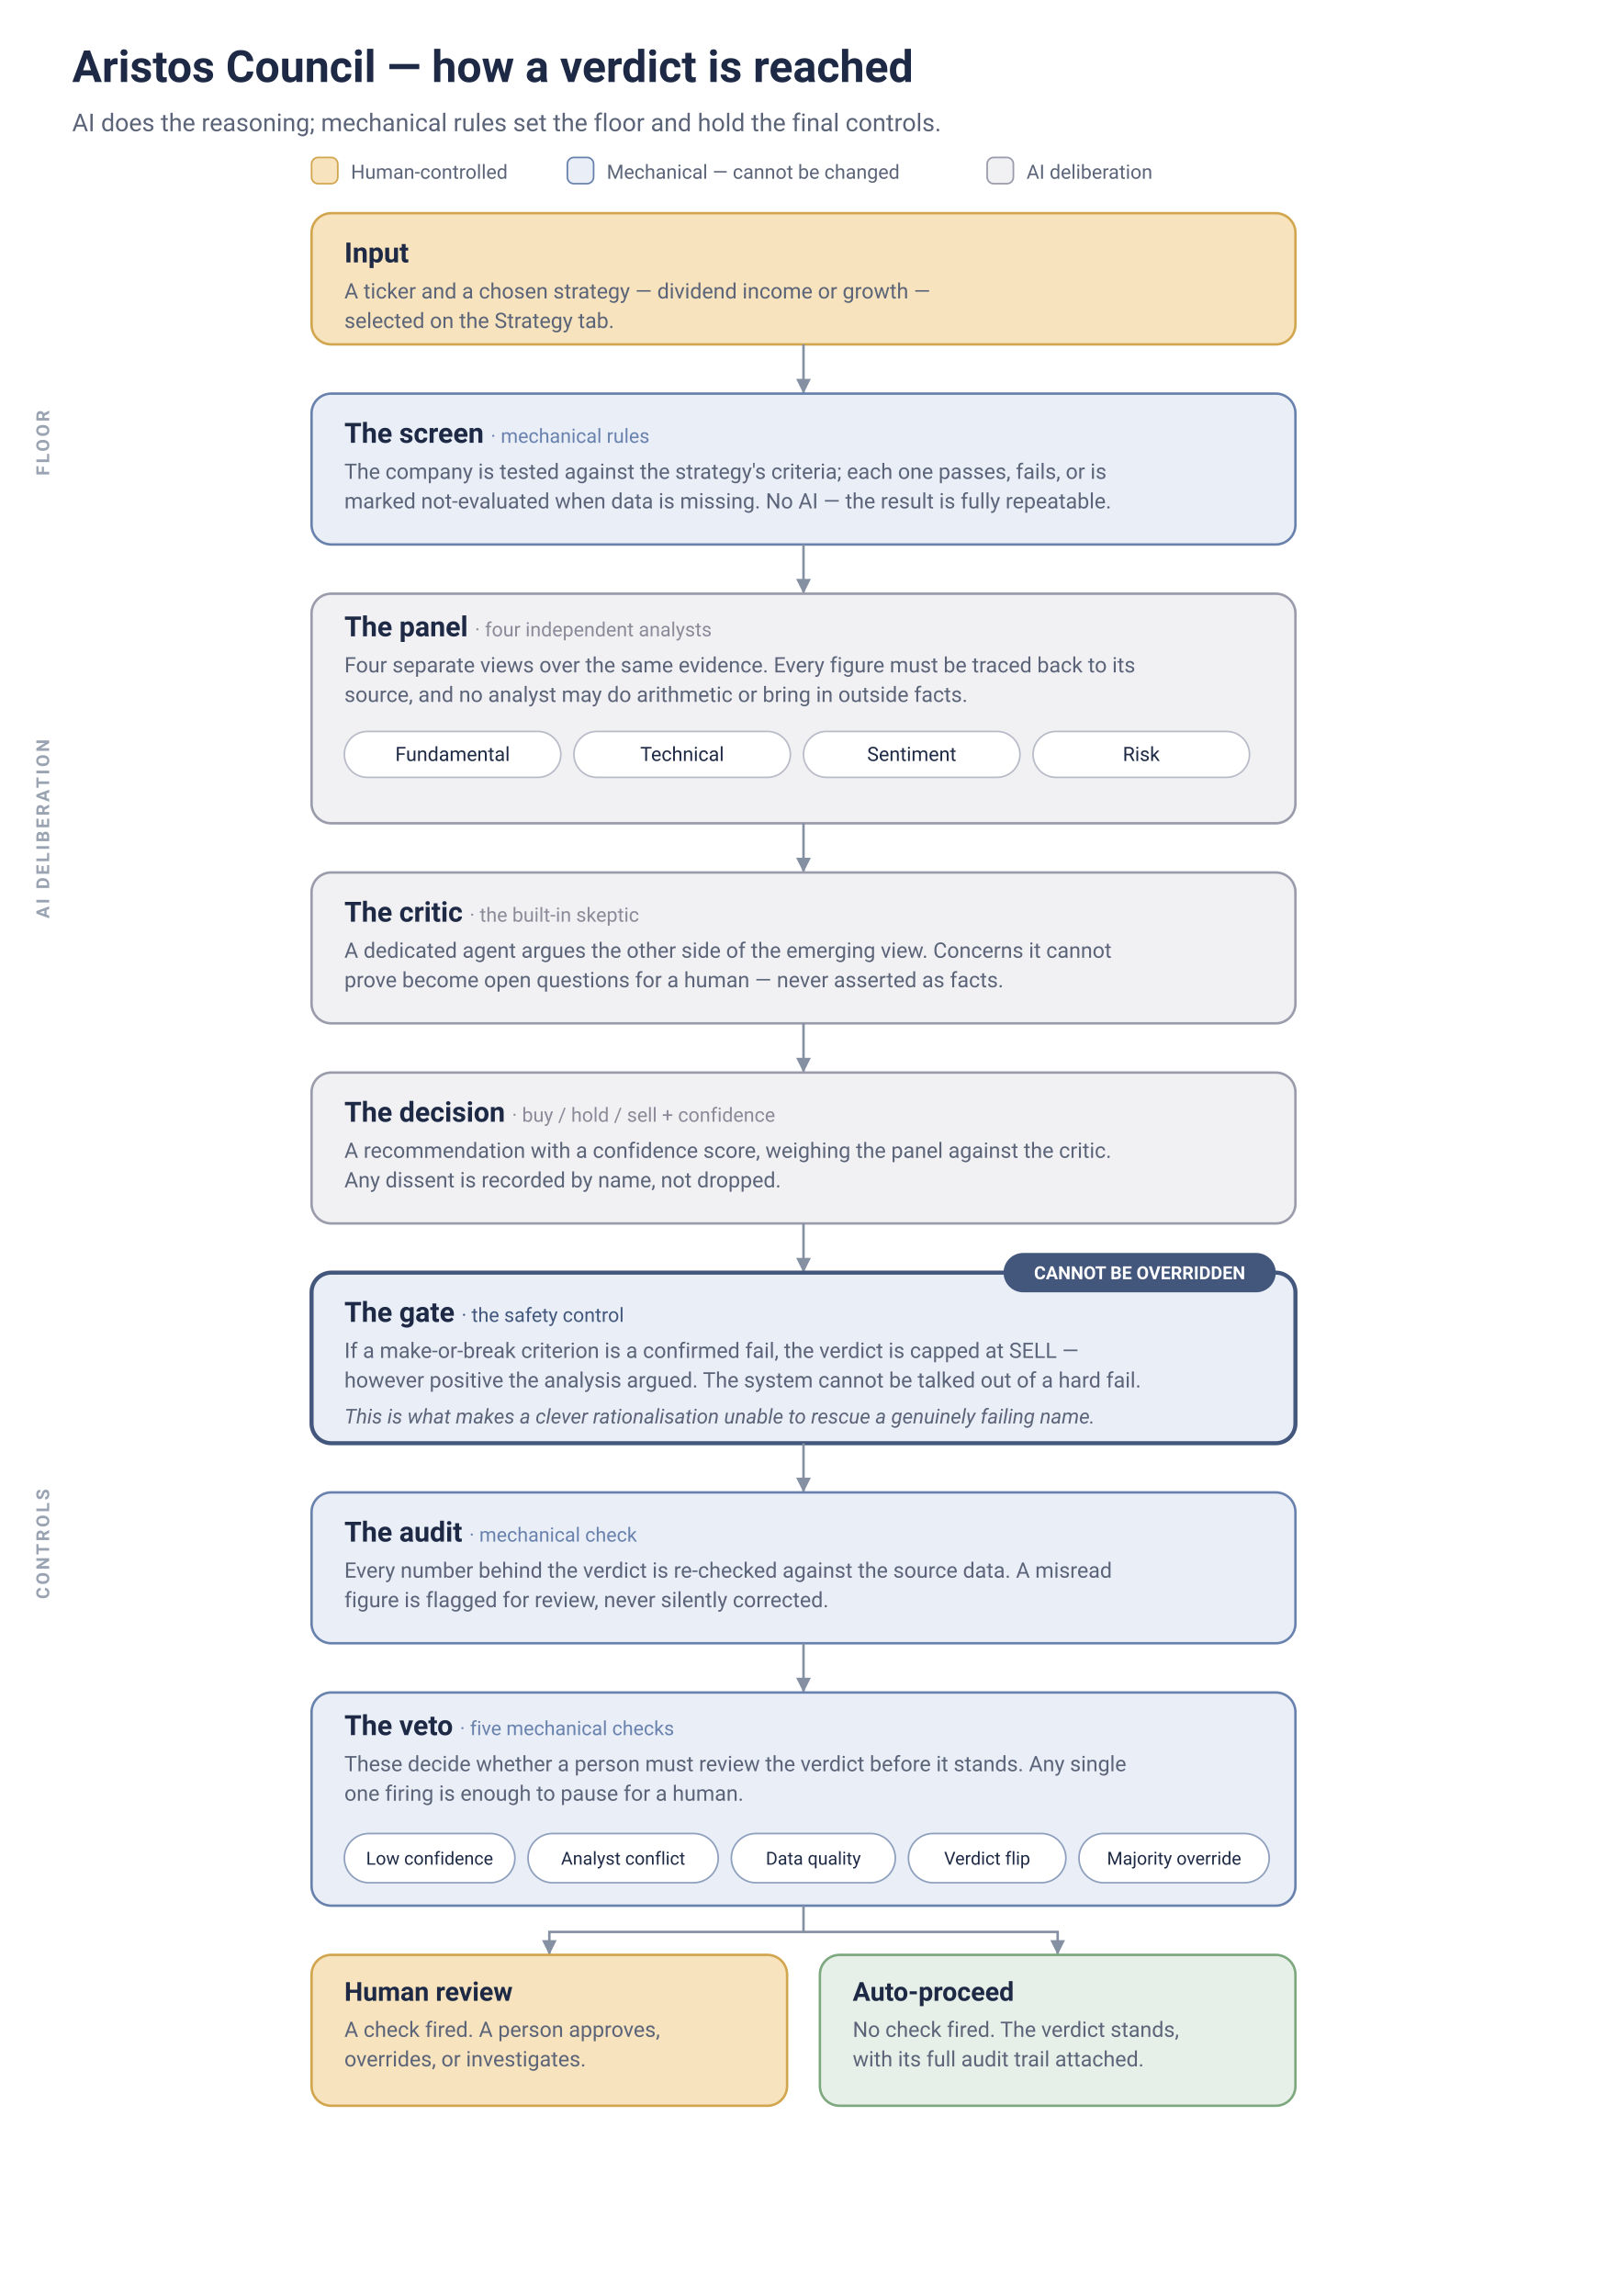
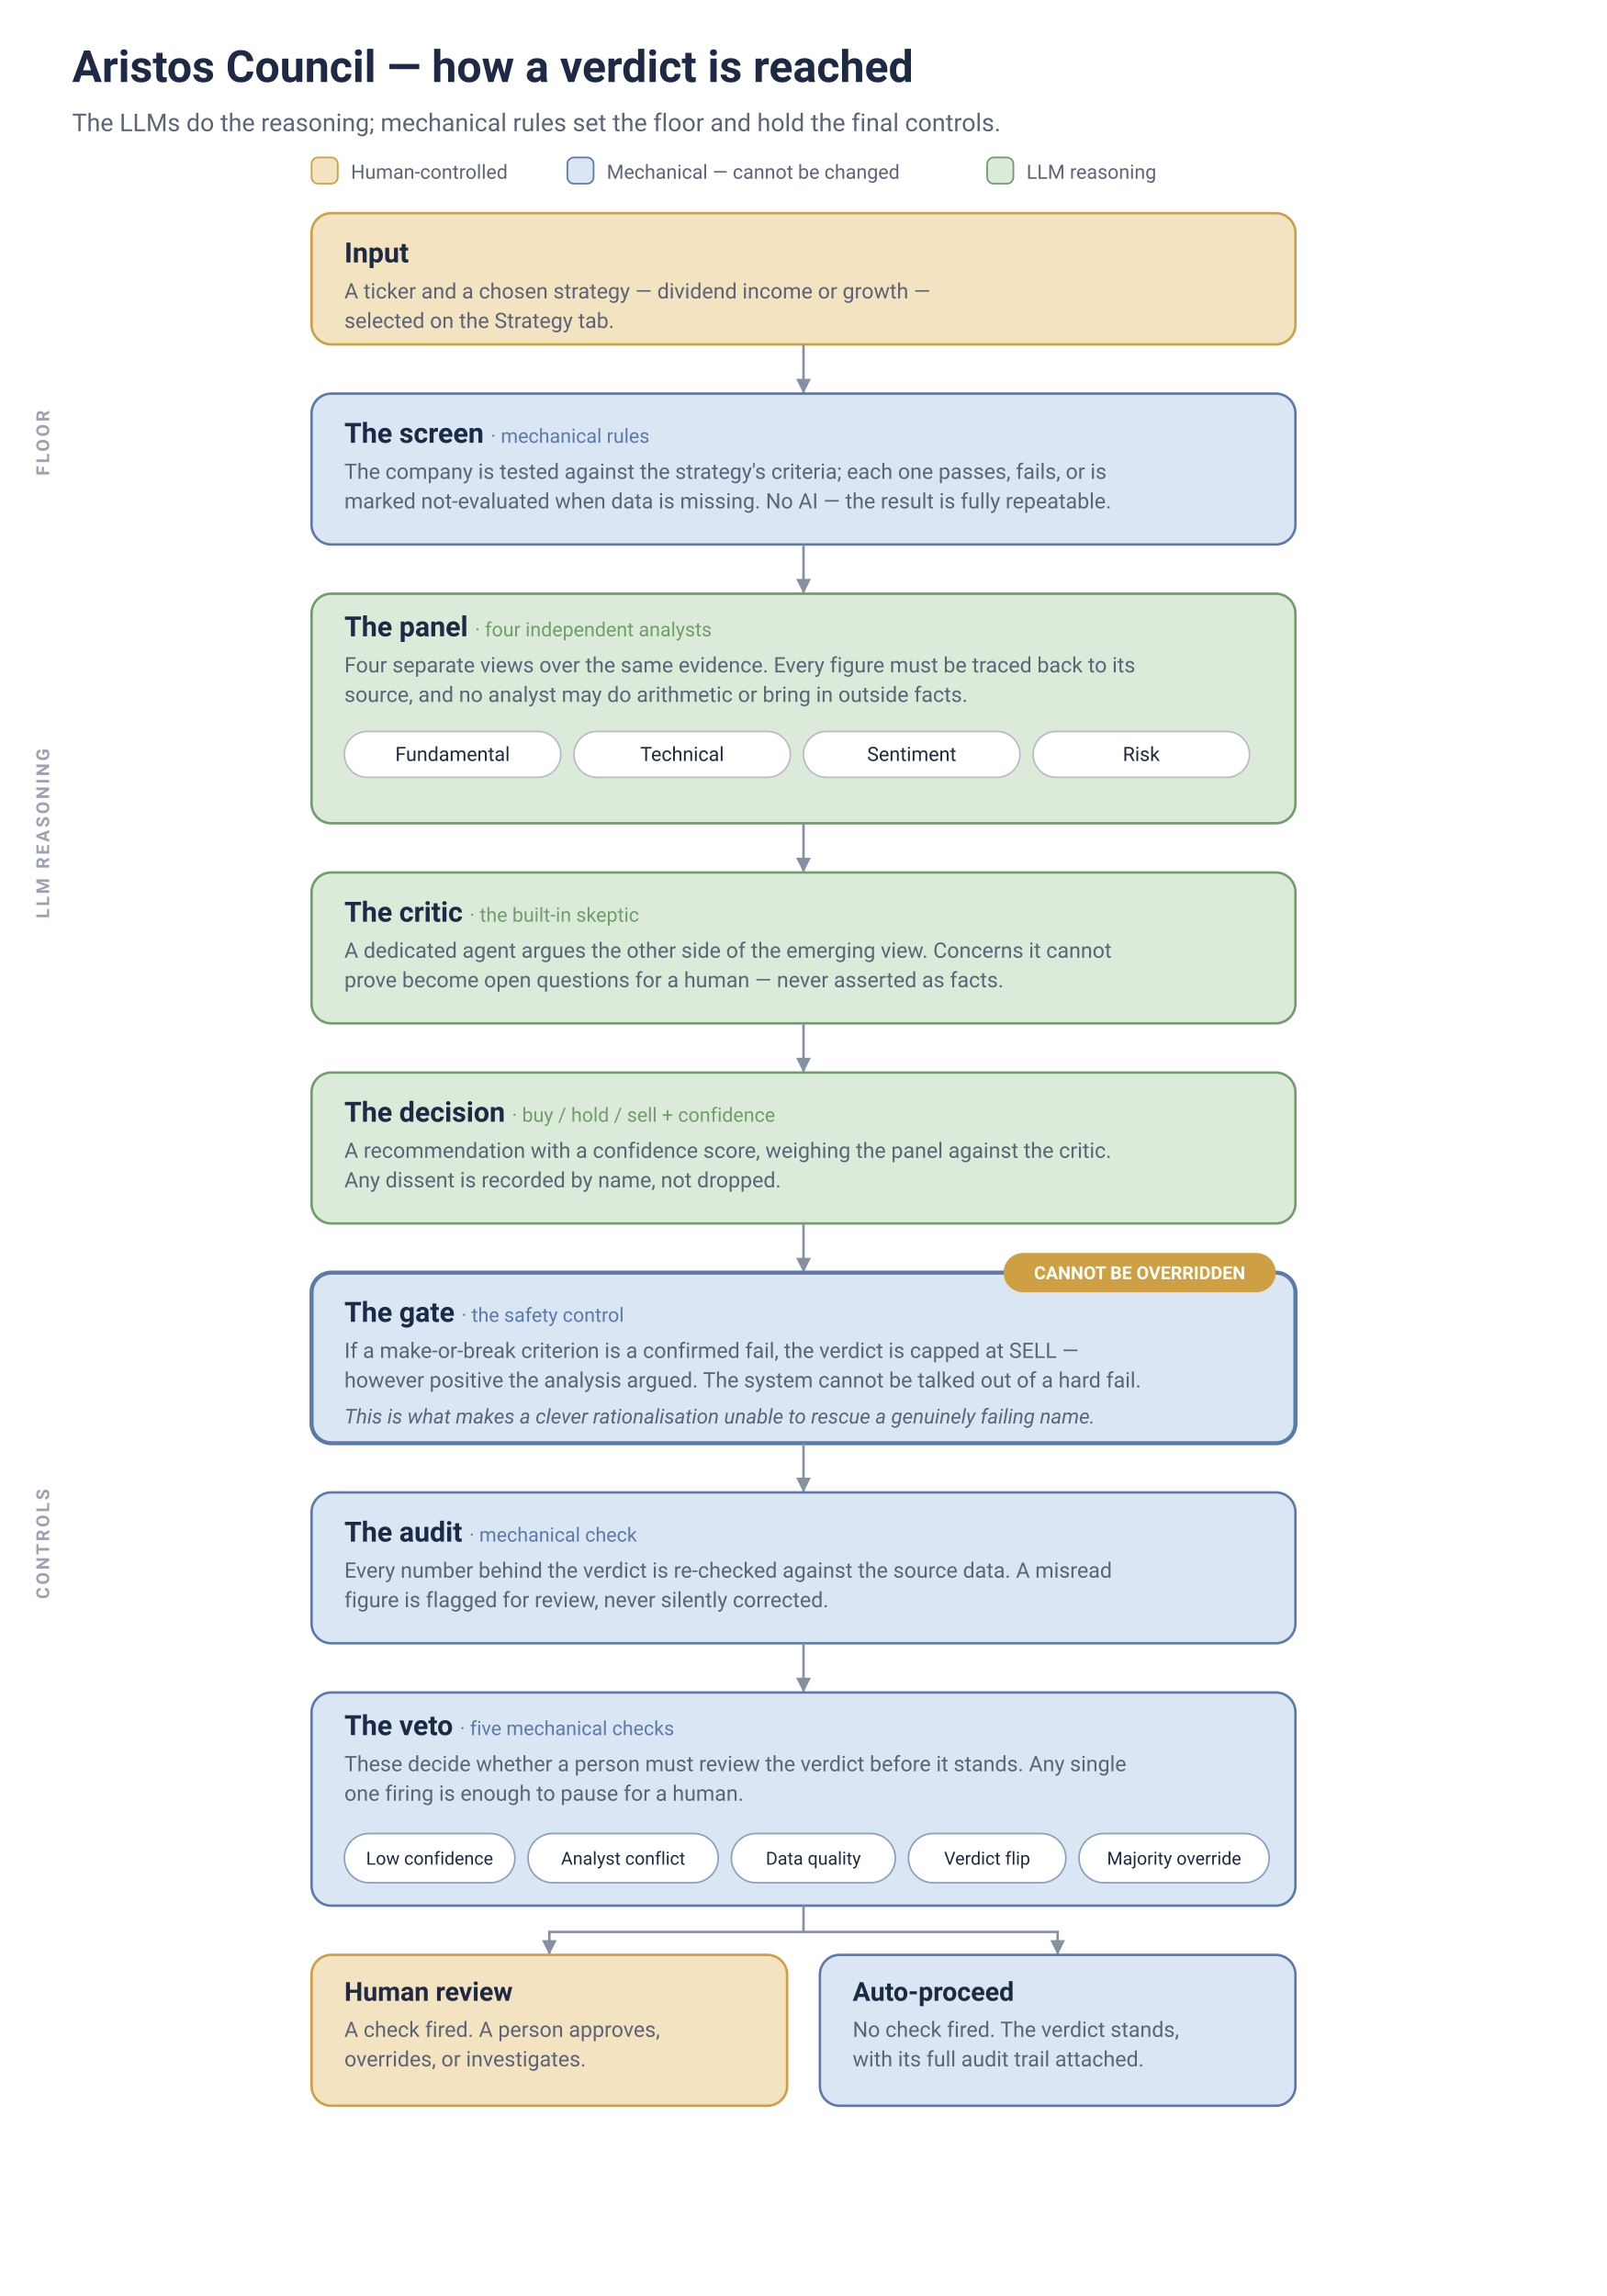
<svg xmlns="http://www.w3.org/2000/svg" viewBox="0 0 980 1400" font-family="-apple-system, 'Segoe UI', Roboto, Helvetica, Arial, sans-serif">
  <defs>
    <marker id="arrow" markerWidth="10" markerHeight="10" refX="6" refY="3" orient="auto" markerUnits="strokeWidth">
      <path d="M0,0 L6,3 L0,6 Z" fill="#8590a3" />
    </marker>
  </defs>
  <rect x="0" y="0" width="980" height="1400" fill="#ffffff" />
  <text x="44" y="50" font-size="27" font-weight="700" fill="#1e2a45">Aristos Council — how a verdict is reached</text>
-   <text x="44" y="80" font-size="15" fill="#5b6478">AI does the reasoning; mechanical rules set the floor and hold the final controls.</text>
+   <text x="44" y="80" font-size="15" fill="#5b6478">The LLMs do the reasoning; mechanical rules set the floor and hold the final controls.</text>
  <text x="30" y="290" font-size="11" font-weight="700" fill="#9aa3b2" letter-spacing="1.5" transform="rotate(-90 30 290)">FLOOR</text>
-   <text x="30" y="560" font-size="11" font-weight="700" fill="#9aa3b2" letter-spacing="1.5" transform="rotate(-90 30 560)">AI DELIBERATION</text>
+   <text x="30" y="560" font-size="11" font-weight="700" fill="#9aa3b2" letter-spacing="1.5" transform="rotate(-90 30 560)">LLM REASONING</text>
  <text x="30" y="975" font-size="11" font-weight="700" fill="#9aa3b2" letter-spacing="1.5" transform="rotate(-90 30 975)">CONTROLS</text>
-   <rect x="190" y="130" width="600" height="80" rx="12" fill="#f7e3bd" stroke="#d2a64f" stroke-width="1.5" />
+   <rect x="190" y="130" width="600" height="80" rx="12" fill="#f4e3c0" stroke="#cf9f44" stroke-width="1.5" />
  <text x="210" y="160" font-size="17" font-weight="700" fill="#1e2a45">Input</text>
  <text x="210" y="182" font-size="13" fill="#5b6478">A ticker and a chosen strategy — dividend income or growth —</text>
  <text x="210" y="200" font-size="13" fill="#5b6478">selected on the Strategy tab.</text>
  <line x1="490" y1="210" x2="490" y2="240" stroke="#8590a3" stroke-width="1.5" marker-end="url(#arrow)" />
-   <rect x="190" y="240" width="600" height="92" rx="12" fill="#e9eef7" stroke="#6982ad" stroke-width="1.5" />
-   <text x="210" y="270" font-size="17" font-weight="700" fill="#1e2a45">The screen <tspan font-size="12" font-weight="400" fill="#6982ad">· mechanical rules</tspan>
+   <rect x="190" y="240" width="600" height="92" rx="12" fill="#dbe6f5" stroke="#5b7aab" stroke-width="1.5" />
+   <text x="210" y="270" font-size="17" font-weight="700" fill="#1e2a45">The screen <tspan font-size="12" font-weight="400" fill="#5b7aab">· mechanical rules</tspan>
  </text>
  <text x="210" y="292" font-size="13" fill="#5b6478">The company is tested against the strategy's criteria; each one passes, fails, or is</text>
  <text x="210" y="310" font-size="13" fill="#5b6478">marked not-evaluated when data is missing. No AI — the result is fully repeatable.</text>
  <line x1="490" y1="332" x2="490" y2="362" stroke="#8590a3" stroke-width="1.5" marker-end="url(#arrow)" />
-   <rect x="190" y="362" width="600" height="140" rx="12" fill="#f1f1f4" stroke="#9a9bab" stroke-width="1.5" />
-   <text x="210" y="388" font-size="17" font-weight="700" fill="#1e2a45">The panel <tspan font-size="12" font-weight="400" fill="#8a8a98">· four independent analysts</tspan>
+   <rect x="190" y="362" width="600" height="140" rx="12" fill="#dcebd9" stroke="#6f9e6a" stroke-width="1.5" />
+   <text x="210" y="388" font-size="17" font-weight="700" fill="#1e2a45">The panel <tspan font-size="12" font-weight="400" fill="#6f9e6a">· four independent analysts</tspan>
  </text>
  <text x="210" y="410" font-size="13" fill="#5b6478">Four separate views over the same evidence. Every figure must be traced back to its</text>
  <text x="210" y="428" font-size="13" fill="#5b6478">source, and no analyst may do arithmetic or bring in outside facts.</text>
  <rect x="210" y="446" width="132" height="28" rx="14" fill="#ffffff" stroke="#b9bcc8" />
  <text x="276" y="464" font-size="12" fill="#1e2a45" text-anchor="middle">Fundamental</text>
  <rect x="350" y="446" width="132" height="28" rx="14" fill="#ffffff" stroke="#b9bcc8" />
  <text x="416" y="464" font-size="12" fill="#1e2a45" text-anchor="middle">Technical</text>
  <rect x="490" y="446" width="132" height="28" rx="14" fill="#ffffff" stroke="#b9bcc8" />
  <text x="556" y="464" font-size="12" fill="#1e2a45" text-anchor="middle">Sentiment</text>
  <rect x="630" y="446" width="132" height="28" rx="14" fill="#ffffff" stroke="#b9bcc8" />
  <text x="696" y="464" font-size="12" fill="#1e2a45" text-anchor="middle">Risk</text>
  <line x1="490" y1="502" x2="490" y2="532" stroke="#8590a3" stroke-width="1.5" marker-end="url(#arrow)" />
-   <rect x="190" y="532" width="600" height="92" rx="12" fill="#f1f1f4" stroke="#9a9bab" stroke-width="1.5" />
-   <text x="210" y="562" font-size="17" font-weight="700" fill="#1e2a45">The critic <tspan font-size="12" font-weight="400" fill="#8a8a98">· the built-in skeptic</tspan>
+   <rect x="190" y="532" width="600" height="92" rx="12" fill="#dcebd9" stroke="#6f9e6a" stroke-width="1.5" />
+   <text x="210" y="562" font-size="17" font-weight="700" fill="#1e2a45">The critic <tspan font-size="12" font-weight="400" fill="#6f9e6a">· the built-in skeptic</tspan>
  </text>
  <text x="210" y="584" font-size="13" fill="#5b6478">A dedicated agent argues the other side of the emerging view. Concerns it cannot</text>
  <text x="210" y="602" font-size="13" fill="#5b6478">prove become open questions for a human — never asserted as facts.</text>
  <line x1="490" y1="624" x2="490" y2="654" stroke="#8590a3" stroke-width="1.5" marker-end="url(#arrow)" />
-   <rect x="190" y="654" width="600" height="92" rx="12" fill="#f1f1f4" stroke="#9a9bab" stroke-width="1.5" />
-   <text x="210" y="684" font-size="17" font-weight="700" fill="#1e2a45">The decision <tspan font-size="12" font-weight="400" fill="#8a8a98">· buy / hold / sell + confidence</tspan>
+   <rect x="190" y="654" width="600" height="92" rx="12" fill="#dcebd9" stroke="#6f9e6a" stroke-width="1.5" />
+   <text x="210" y="684" font-size="17" font-weight="700" fill="#1e2a45">The decision <tspan font-size="12" font-weight="400" fill="#6f9e6a">· buy / hold / sell + confidence</tspan>
  </text>
  <text x="210" y="706" font-size="13" fill="#5b6478">A recommendation with a confidence score, weighing the panel against the critic.</text>
  <text x="210" y="724" font-size="13" fill="#5b6478">Any dissent is recorded by name, not dropped.</text>
  <line x1="490" y1="746" x2="490" y2="776" stroke="#8590a3" stroke-width="1.5" marker-end="url(#arrow)" />
-   <rect x="190" y="776" width="600" height="104" rx="12" fill="#e9eef7" stroke="#43577d" stroke-width="2.5" />
-   <rect x="612" y="764" width="166" height="24" rx="12" fill="#43577d" />
+   <rect x="190" y="776" width="600" height="104" rx="12" fill="#dbe6f5" stroke="#5b7aab" stroke-width="2.5" />
+   <rect x="612" y="764" width="166" height="24" rx="12" fill="#cf9f44" />
  <text x="695" y="780" font-size="11" font-weight="700" fill="#ffffff" text-anchor="middle">CANNOT BE OVERRIDDEN</text>
-   <text x="210" y="806" font-size="17" font-weight="700" fill="#1e2a45">The gate <tspan font-size="12" font-weight="400" fill="#43577d">· the safety control</tspan>
+   <text x="210" y="806" font-size="17" font-weight="700" fill="#1e2a45">The gate <tspan font-size="12" font-weight="400" fill="#5b7aab">· the safety control</tspan>
  </text>
  <text x="210" y="828" font-size="13" fill="#5b6478">If a make-or-break criterion is a confirmed fail, the verdict is capped at SELL —</text>
  <text x="210" y="846" font-size="13" fill="#5b6478">however positive the analysis argued. The system cannot be talked out of a hard fail.</text>
  <text x="210" y="868" font-size="12.5" font-style="italic" fill="#5b6478">This is what makes a clever rationalisation unable to rescue a genuinely failing name.</text>
  <line x1="490" y1="880" x2="490" y2="910" stroke="#8590a3" stroke-width="1.5" marker-end="url(#arrow)" />
-   <rect x="190" y="910" width="600" height="92" rx="12" fill="#e9eef7" stroke="#6982ad" stroke-width="1.5" />
-   <text x="210" y="940" font-size="17" font-weight="700" fill="#1e2a45">The audit <tspan font-size="12" font-weight="400" fill="#6982ad">· mechanical check</tspan>
+   <rect x="190" y="910" width="600" height="92" rx="12" fill="#dbe6f5" stroke="#5b7aab" stroke-width="1.5" />
+   <text x="210" y="940" font-size="17" font-weight="700" fill="#1e2a45">The audit <tspan font-size="12" font-weight="400" fill="#5b7aab">· mechanical check</tspan>
  </text>
  <text x="210" y="962" font-size="13" fill="#5b6478">Every number behind the verdict is re-checked against the source data. A misread</text>
  <text x="210" y="980" font-size="13" fill="#5b6478">figure is flagged for review, never silently corrected.</text>
  <line x1="490" y1="1002" x2="490" y2="1032" stroke="#8590a3" stroke-width="1.5" marker-end="url(#arrow)" />
-   <rect x="190" y="1032" width="600" height="130" rx="12" fill="#e9eef7" stroke="#6982ad" stroke-width="1.5" />
-   <text x="210" y="1058" font-size="17" font-weight="700" fill="#1e2a45">The veto <tspan font-size="12" font-weight="400" fill="#6982ad">· five mechanical checks</tspan>
+   <rect x="190" y="1032" width="600" height="130" rx="12" fill="#dbe6f5" stroke="#5b7aab" stroke-width="1.5" />
+   <text x="210" y="1058" font-size="17" font-weight="700" fill="#1e2a45">The veto <tspan font-size="12" font-weight="400" fill="#5b7aab">· five mechanical checks</tspan>
  </text>
  <text x="210" y="1080" font-size="13" fill="#5b6478">These decide whether a person must review the verdict before it stands. Any single</text>
  <text x="210" y="1098" font-size="13" fill="#5b6478">one firing is enough to pause for a human.</text>
  <rect x="210" y="1118" width="104" height="30" rx="15" fill="#ffffff" stroke="#8ea0bd" />
  <text x="262" y="1137" font-size="11" fill="#1e2a45" text-anchor="middle">Low confidence</text>
  <rect x="322" y="1118" width="116" height="30" rx="15" fill="#ffffff" stroke="#8ea0bd" />
  <text x="380" y="1137" font-size="11" fill="#1e2a45" text-anchor="middle">Analyst conflict</text>
  <rect x="446" y="1118" width="100" height="30" rx="15" fill="#ffffff" stroke="#8ea0bd" />
  <text x="496" y="1137" font-size="11" fill="#1e2a45" text-anchor="middle">Data quality</text>
  <rect x="554" y="1118" width="96" height="30" rx="15" fill="#ffffff" stroke="#8ea0bd" />
  <text x="602" y="1137" font-size="11" fill="#1e2a45" text-anchor="middle">Verdict flip</text>
  <rect x="658" y="1118" width="116" height="30" rx="15" fill="#ffffff" stroke="#8ea0bd" />
  <text x="716" y="1137" font-size="11" fill="#1e2a45" text-anchor="middle">Majority override</text>
  <path d="M490,1162 L490,1178 L335,1178 L335,1192" fill="none" stroke="#8590a3" stroke-width="1.5" marker-end="url(#arrow)" />
  <path d="M490,1178 L645,1178 L645,1192" fill="none" stroke="#8590a3" stroke-width="1.5" marker-end="url(#arrow)" />
-   <rect x="190" y="1192" width="290" height="92" rx="12" fill="#f7e3bd" stroke="#d2a64f" stroke-width="1.5" />
+   <rect x="190" y="1192" width="290" height="92" rx="12" fill="#f4e3c0" stroke="#cf9f44" stroke-width="1.5" />
  <text x="210" y="1220" font-size="16" font-weight="700" fill="#1e2a45">Human review</text>
  <text x="210" y="1242" font-size="13" fill="#5b6478">A check fired. A person approves,</text>
  <text x="210" y="1260" font-size="13" fill="#5b6478">overrides, or investigates.</text>
-   <rect x="500" y="1192" width="290" height="92" rx="12" fill="#e7f0e8" stroke="#7da87d" stroke-width="1.5" />
+   <rect x="500" y="1192" width="290" height="92" rx="12" fill="#dbe6f5" stroke="#5b7aab" stroke-width="1.5" />
  <text x="520" y="1220" font-size="16" font-weight="700" fill="#1e2a45">Auto-proceed</text>
  <text x="520" y="1242" font-size="13" fill="#5b6478">No check fired. The verdict stands,</text>
  <text x="520" y="1260" font-size="13" fill="#5b6478">with its full audit trail attached.</text>
-   <rect x="190" y="96" width="16" height="16" rx="4" fill="#f7e3bd" stroke="#d2a64f" />
+   <rect x="190" y="96" width="16" height="16" rx="4" fill="#f4e3c0" stroke="#cf9f44" />
  <text x="214" y="109" font-size="12" fill="#5b6478">Human-controlled</text>
-   <rect x="346" y="96" width="16" height="16" rx="4" fill="#e9eef7" stroke="#6982ad" />
+   <rect x="346" y="96" width="16" height="16" rx="4" fill="#dbe6f5" stroke="#5b7aab" />
  <text x="370" y="109" font-size="12" fill="#5b6478">Mechanical — cannot be changed</text>
-   <rect x="602" y="96" width="16" height="16" rx="4" fill="#f1f1f4" stroke="#9a9bab" />
-   <text x="626" y="109" font-size="12" fill="#5b6478">AI deliberation</text>
+   <rect x="602" y="96" width="16" height="16" rx="4" fill="#dcebd9" stroke="#6f9e6a" />
+   <text x="626" y="109" font-size="12" fill="#5b6478">LLM reasoning</text>
</svg>
